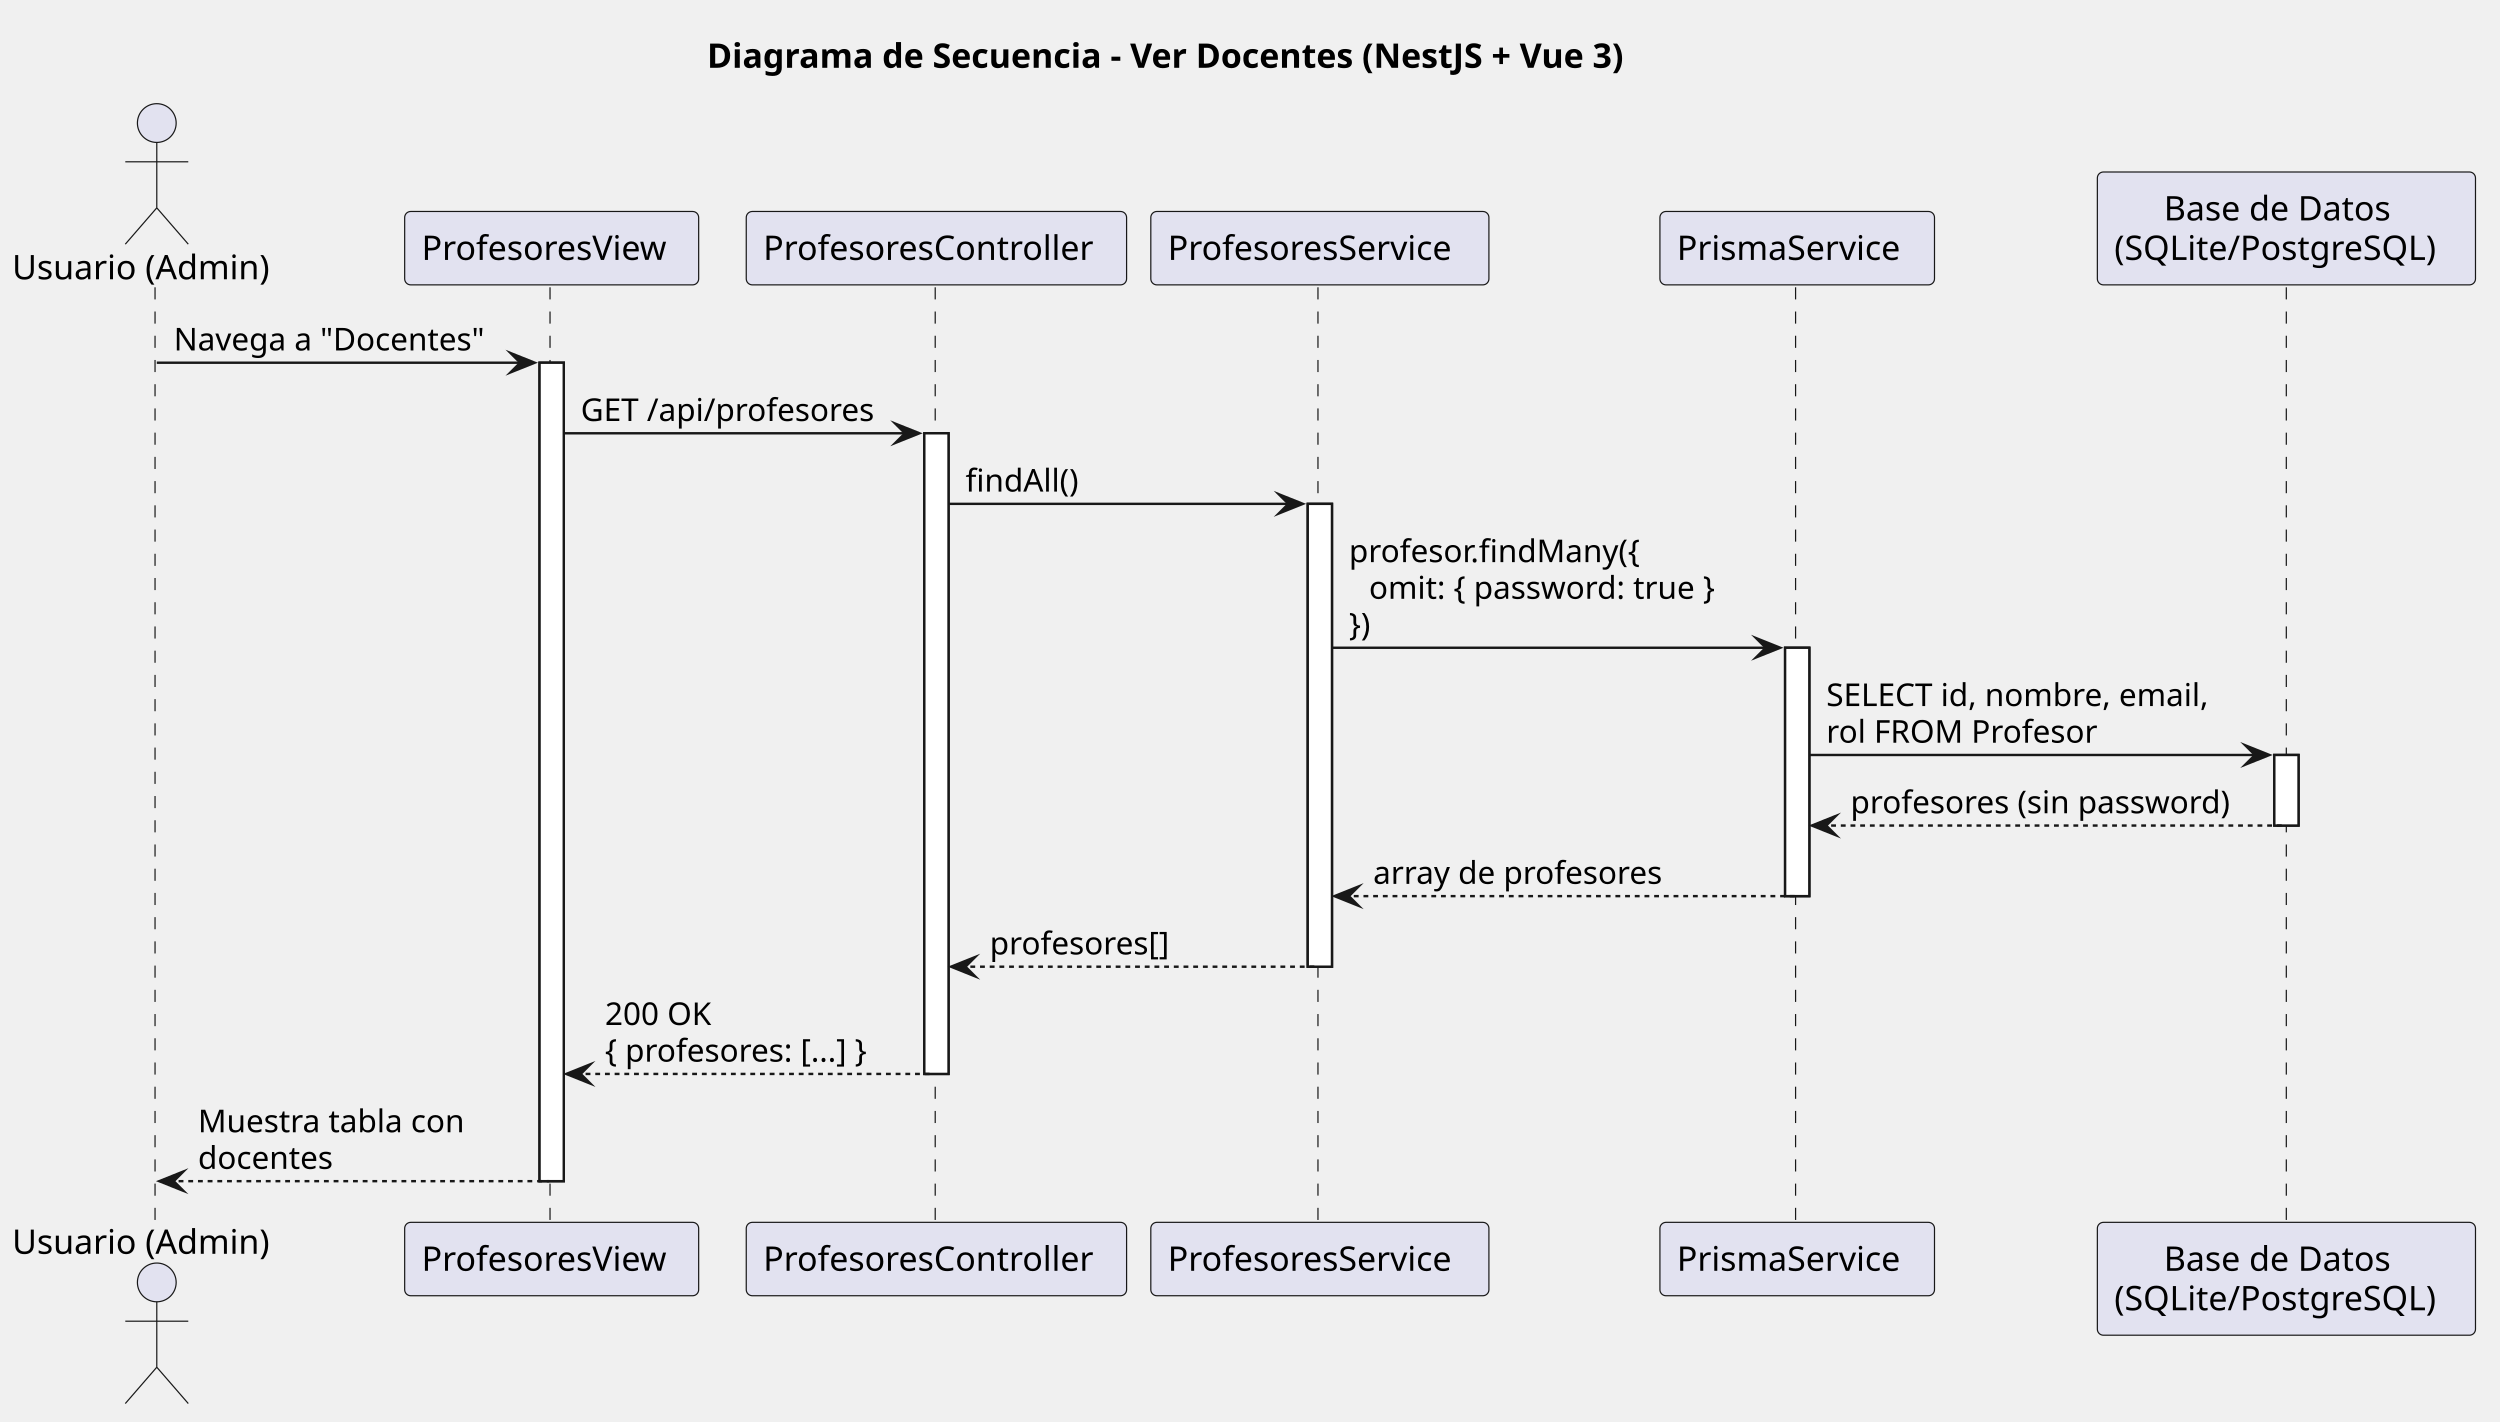
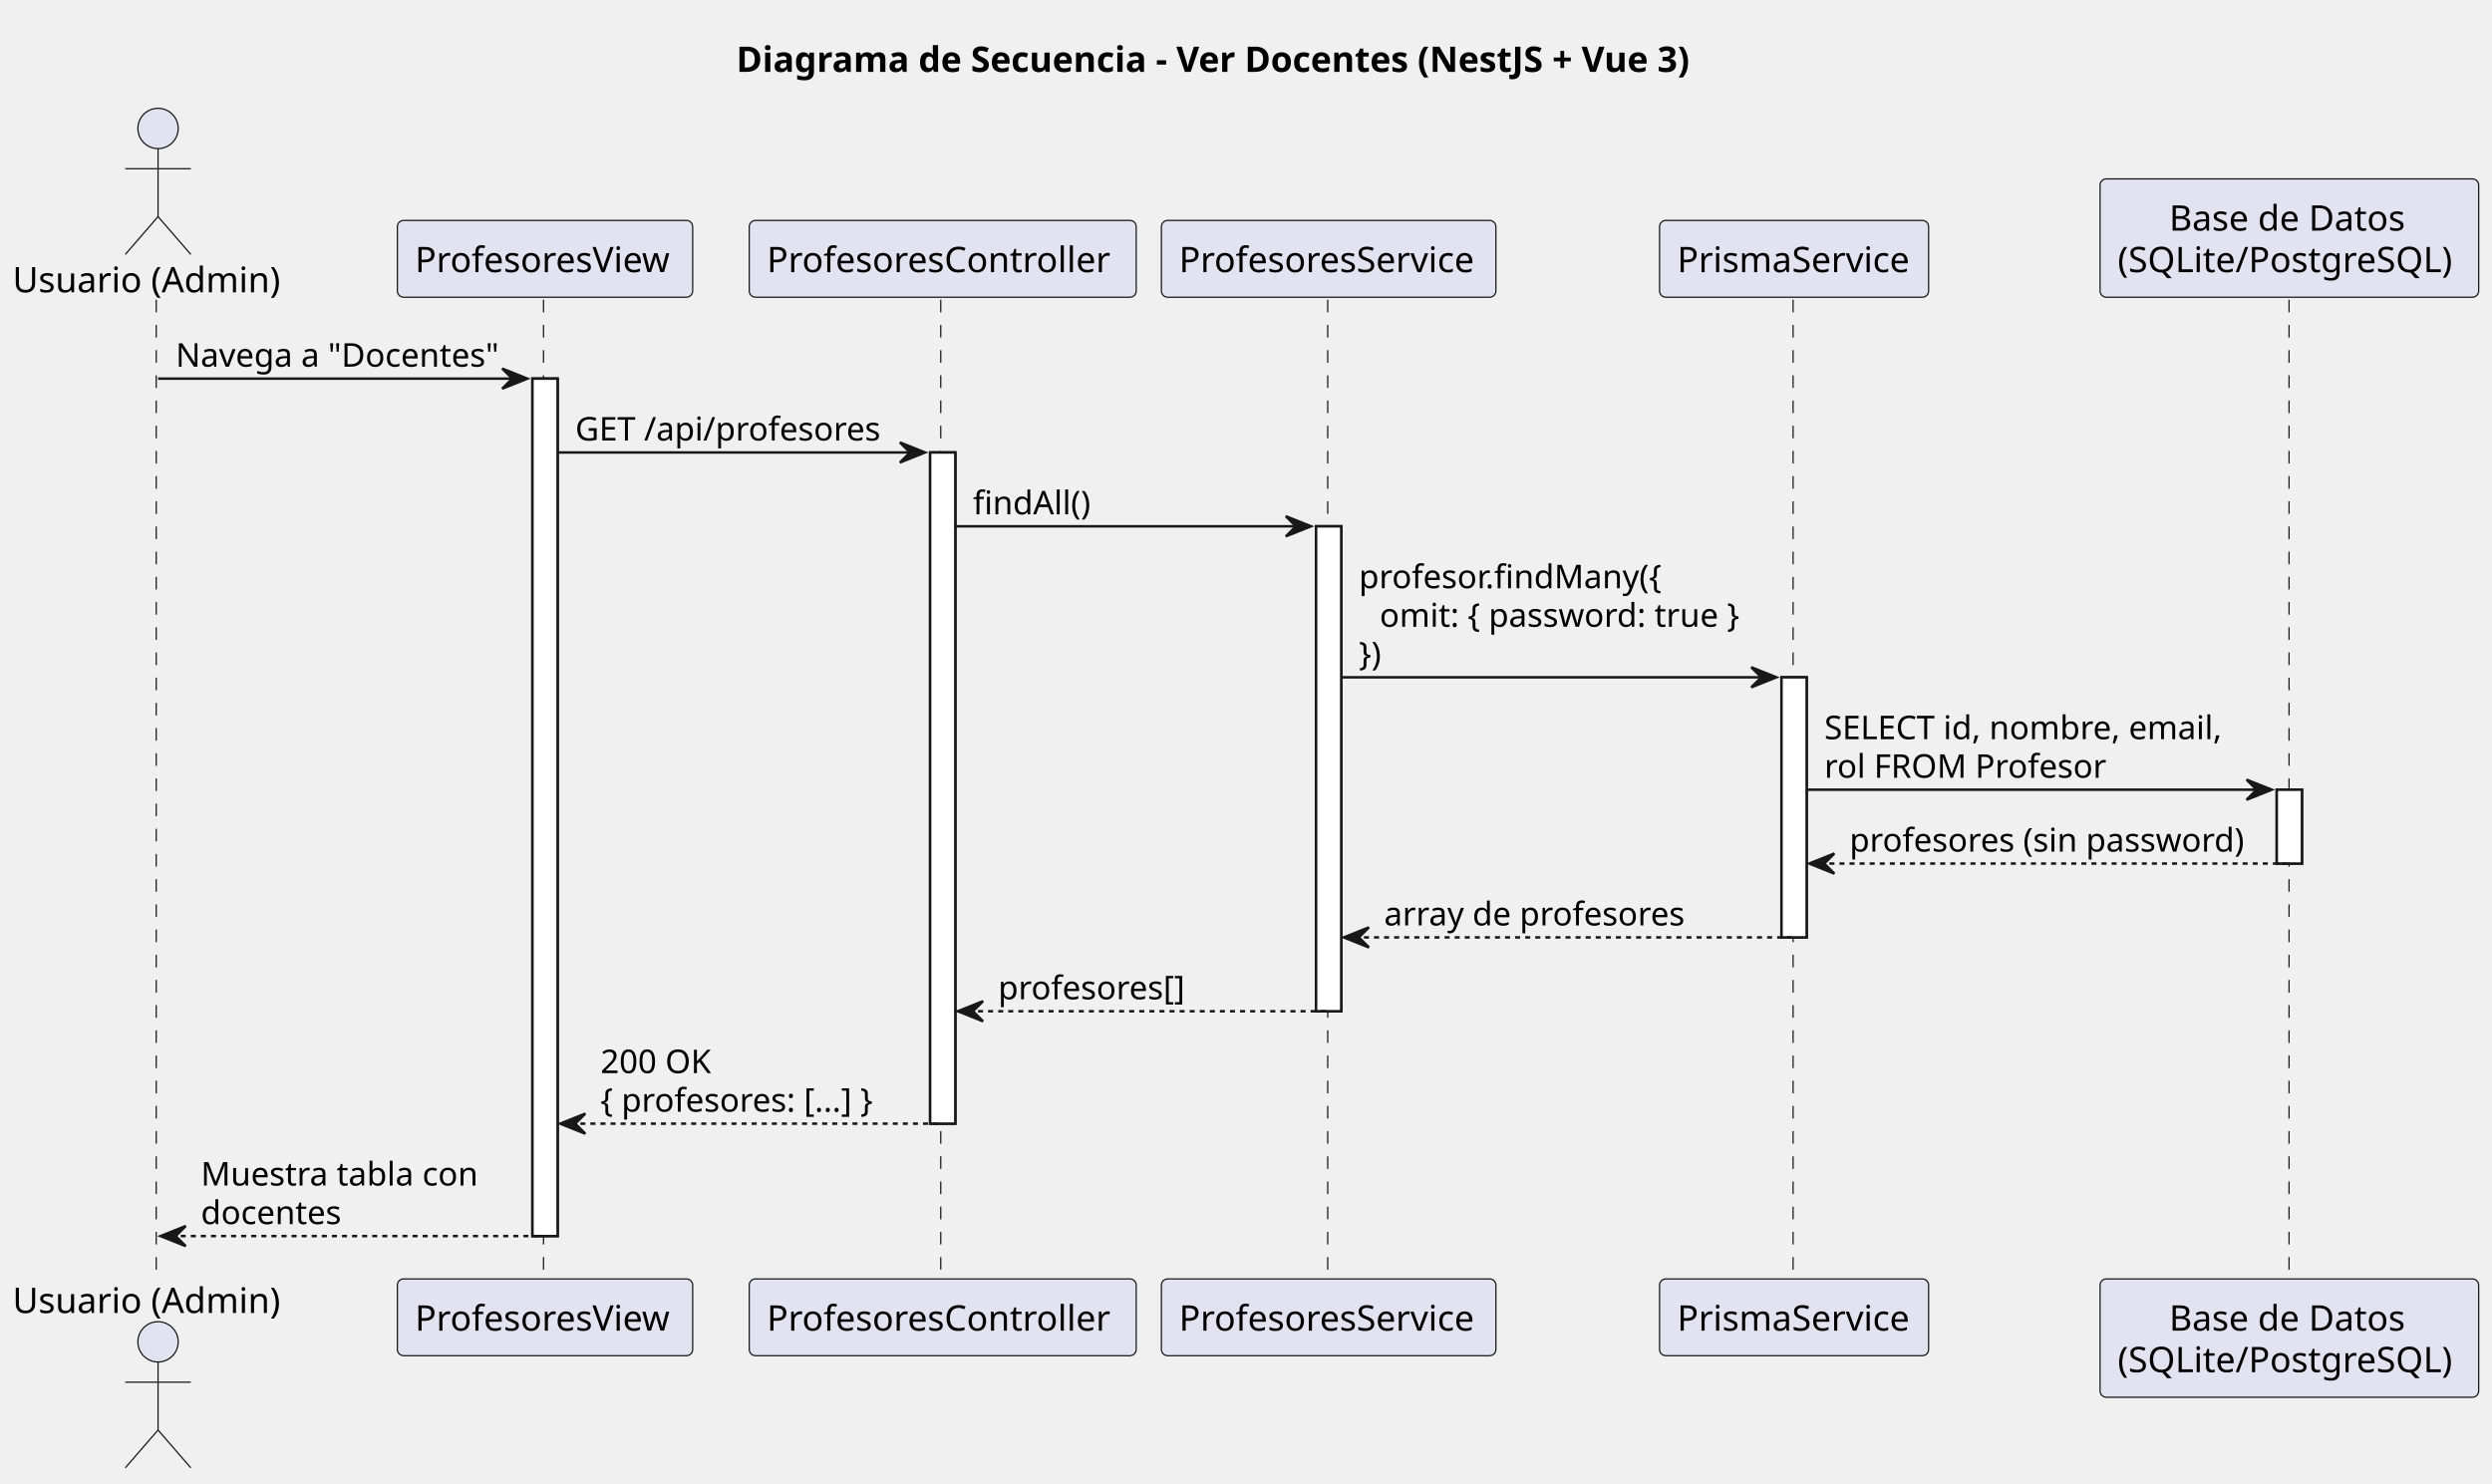
- <svg xmlns="http://www.w3.org/2000/svg" contentStyleType="text/css" data-diagram-type="SEQUENCE" height="587px" preserveAspectRatio="none" style="width:1032px;height:587px;background:#FFFFFF;" version="1.1" viewBox="0 0 1032 587" width="1032px" zoomAndPan="magnify">
+ <svg xmlns="http://www.w3.org/2000/svg" contentStyleType="text/css" height="589px" preserveAspectRatio="none" style="width:989px;height:589px;background:#FFFFFF;" version="1.1" viewBox="0 0 989 589" width="989px" zoomAndPan="magnify">
  <defs />
  <g>
-     <g class="title" data-source-line="1">
-       <text fill="#000000" font-family="sans-serif" font-size="14" font-weight="700" lengthAdjust="spacing" textLength="442.169" x="291.856" y="27.995">Diagrama de Secuencia - Ver Docentes (NestJS + Vue 3)</text>
-     </g>
-     <g>
-       <rect fill="#FFFFFF" height="337.859" style="stroke:#181818;stroke-width:1;" width="10" x="222.728" y="149.727" />
-     </g>
-     <g>
-       <rect fill="#FFFFFF" height="264.461" style="stroke:#181818;stroke-width:1;" width="10" x="381.555" y="178.859" />
-     </g>
-     <g>
-       <rect fill="#FFFFFF" height="191.062" style="stroke:#181818;stroke-width:1;" width="10" x="539.84" y="207.992" />
-     </g>
-     <g>
-       <rect fill="#FFFFFF" height="102.531" style="stroke:#181818;stroke-width:1;" width="10" x="736.888" y="267.391" />
-     </g>
-     <g>
-       <rect fill="#FFFFFF" height="29.133" style="stroke:#181818;stroke-width:1;" width="10" x="938.835" y="311.656" />
-     </g>
-     <g class="participant-lifeline" data-entity-uid="part1" data-qualified-name="User" data-source-line="3" id="part1-lifeline">
-       <g>
-         <rect fill="#000000" fill-opacity="0" height="386.992" width="8" x="60.721" y="118.594" />
-         <line style="stroke:#181818;stroke-width:0.5;stroke-dasharray:5,5;" x1="64" x2="64" y1="118.594" y2="505.586" />
-       </g>
-     </g>
-     <g class="participant-lifeline" data-entity-uid="part2" data-qualified-name="FE" data-source-line="4" id="part2-lifeline">
-       <g>
-         <rect fill="#000000" fill-opacity="0" height="386.992" width="8" x="223.728" y="118.594" />
-         <line style="stroke:#181818;stroke-width:0.5;stroke-dasharray:5,5;" x1="227.049" x2="227.049" y1="118.594" y2="505.586" />
-       </g>
-     </g>
-     <g class="participant-lifeline" data-entity-uid="part3" data-qualified-name="Controller" data-source-line="5" id="part3-lifeline">
-       <g>
-         <rect fill="#000000" fill-opacity="0" height="386.992" width="8" x="382.555" y="118.594" />
-         <line style="stroke:#181818;stroke-width:0.5;stroke-dasharray:5,5;" x1="386.055" x2="386.055" y1="118.594" y2="505.586" />
-       </g>
-     </g>
-     <g class="participant-lifeline" data-entity-uid="part4" data-qualified-name="Service" data-source-line="6" id="part4-lifeline">
-       <g>
-         <rect fill="#000000" fill-opacity="0" height="386.992" width="8" x="540.84" y="118.594" />
-         <line style="stroke:#181818;stroke-width:0.5;stroke-dasharray:5,5;" x1="544.056" x2="544.056" y1="118.594" y2="505.586" />
-       </g>
-     </g>
-     <g class="participant-lifeline" data-entity-uid="part5" data-qualified-name="Prisma" data-source-line="7" id="part5-lifeline">
-       <g>
-         <rect fill="#000000" fill-opacity="0" height="386.992" width="8" x="737.888" y="118.594" />
-         <line style="stroke:#181818;stroke-width:0.5;stroke-dasharray:5,5;" x1="741.218" x2="741.218" y1="118.594" y2="505.586" />
-       </g>
-     </g>
-     <g class="participant-lifeline" data-entity-uid="part6" data-qualified-name="DB" data-source-line="8" id="part6-lifeline">
-       <g>
-         <rect fill="#000000" fill-opacity="0" height="386.992" width="8" x="939.835" y="118.594" />
-         <line style="stroke:#181818;stroke-width:0.5;stroke-dasharray:5,5;" x1="943.789" x2="943.789" y1="118.594" y2="505.586" />
-       </g>
-     </g>
-     <g class="participant participant-head" data-entity-uid="part1" data-qualified-name="User" data-source-line="3" id="part1-head">
-       <text fill="#000000" font-family="sans-serif" font-size="14" lengthAdjust="spacing" textLength="113.442" x="5" y="115.292">Usuario (Admin)</text>
-       <ellipse cx="64.721" cy="50.797" fill="#E2E2F0" rx="8" ry="8" style="stroke:#181818;stroke-width:0.5;" />
-       <path d="M64.721,58.797 L64.721,85.797 M51.721,66.797 L77.721,66.797 M64.721,85.797 L51.721,100.797 M64.721,85.797 L77.721,100.797" fill="none" style="stroke:#181818;stroke-width:0.5;" />
-     </g>
-     <g class="participant participant-tail" data-entity-uid="part1" data-qualified-name="User" data-source-line="3" id="part1-tail">
-       <text fill="#000000" font-family="sans-serif" font-size="14" lengthAdjust="spacing" textLength="113.442" x="5" y="517.581">Usuario (Admin)</text>
-       <ellipse cx="64.721" cy="529.383" fill="#E2E2F0" rx="8" ry="8" style="stroke:#181818;stroke-width:0.5;" />
-       <path d="M64.721,537.383 L64.721,564.383 M51.721,545.383 L77.721,545.383 M64.721,564.383 L51.721,579.383 M64.721,564.383 L77.721,579.383" fill="none" style="stroke:#181818;stroke-width:0.5;" />
-     </g>
-     <g class="participant participant-head" data-entity-uid="part2" data-qualified-name="FE" data-source-line="4" id="part2-head">
-       <rect fill="#E2E2F0" height="30.297" rx="2.5" ry="2.5" style="stroke:#181818;stroke-width:0.5;" width="121.358" x="167.049" y="87.297" />
-       <text fill="#000000" font-family="sans-serif" font-size="14" lengthAdjust="spacing" textLength="107.358" x="174.049" y="107.292">ProfesoresView</text>
-     </g>
-     <g class="participant participant-tail" data-entity-uid="part2" data-qualified-name="FE" data-source-line="4" id="part2-tail">
-       <rect fill="#E2E2F0" height="30.297" rx="2.5" ry="2.5" style="stroke:#181818;stroke-width:0.5;" width="121.358" x="167.049" y="504.586" />
-       <text fill="#000000" font-family="sans-serif" font-size="14" lengthAdjust="spacing" textLength="107.358" x="174.049" y="524.581">ProfesoresView</text>
-     </g>
-     <g class="participant participant-head" data-entity-uid="part3" data-qualified-name="Controller" data-source-line="5" id="part3-head">
-       <rect fill="#E2E2F0" height="30.297" rx="2.5" ry="2.5" style="stroke:#181818;stroke-width:0.5;" width="157.001" x="308.055" y="87.297" />
-       <text fill="#000000" font-family="sans-serif" font-size="14" lengthAdjust="spacing" textLength="143.001" x="315.055" y="107.292">ProfesoresController</text>
-     </g>
-     <g class="participant participant-tail" data-entity-uid="part3" data-qualified-name="Controller" data-source-line="5" id="part3-tail">
-       <rect fill="#E2E2F0" height="30.297" rx="2.5" ry="2.5" style="stroke:#181818;stroke-width:0.5;" width="157.001" x="308.055" y="504.586" />
-       <text fill="#000000" font-family="sans-serif" font-size="14" lengthAdjust="spacing" textLength="143.001" x="315.055" y="524.581">ProfesoresController</text>
-     </g>
-     <g class="participant participant-head" data-entity-uid="part4" data-qualified-name="Service" data-source-line="6" id="part4-head">
-       <rect fill="#E2E2F0" height="30.297" rx="2.5" ry="2.5" style="stroke:#181818;stroke-width:0.5;" width="139.569" x="475.056" y="87.297" />
-       <text fill="#000000" font-family="sans-serif" font-size="14" lengthAdjust="spacing" textLength="125.569" x="482.056" y="107.292">ProfesoresService</text>
-     </g>
-     <g class="participant participant-tail" data-entity-uid="part4" data-qualified-name="Service" data-source-line="6" id="part4-tail">
-       <rect fill="#E2E2F0" height="30.297" rx="2.5" ry="2.5" style="stroke:#181818;stroke-width:0.5;" width="139.569" x="475.056" y="504.586" />
-       <text fill="#000000" font-family="sans-serif" font-size="14" lengthAdjust="spacing" textLength="125.569" x="482.056" y="524.581">ProfesoresService</text>
-     </g>
-     <g class="participant participant-head" data-entity-uid="part5" data-qualified-name="Prisma" data-source-line="7" id="part5-head">
-       <rect fill="#E2E2F0" height="30.297" rx="2.5" ry="2.5" style="stroke:#181818;stroke-width:0.5;" width="113.34" x="685.218" y="87.297" />
-       <text fill="#000000" font-family="sans-serif" font-size="14" lengthAdjust="spacing" textLength="99.34" x="692.218" y="107.292">PrismaService</text>
-     </g>
-     <g class="participant participant-tail" data-entity-uid="part5" data-qualified-name="Prisma" data-source-line="7" id="part5-tail">
-       <rect fill="#E2E2F0" height="30.297" rx="2.5" ry="2.5" style="stroke:#181818;stroke-width:0.5;" width="113.34" x="685.218" y="504.586" />
-       <text fill="#000000" font-family="sans-serif" font-size="14" lengthAdjust="spacing" textLength="99.34" x="692.218" y="524.581">PrismaService</text>
-     </g>
-     <g class="participant participant-head" data-entity-uid="part6" data-qualified-name="DB" data-source-line="8" id="part6-head">
-       <rect fill="#E2E2F0" height="46.594" rx="2.5" ry="2.5" style="stroke:#181818;stroke-width:0.5;" width="156.092" x="865.789" y="71" />
-       <text fill="#000000" font-family="sans-serif" font-size="14" lengthAdjust="spacing" textLength="101.199" x="893.235" y="90.995">Base de Datos</text>
-       <text fill="#000000" font-family="sans-serif" font-size="14" lengthAdjust="spacing" textLength="142.092" x="872.789" y="107.292">(SQLite/PostgreSQL)</text>
-     </g>
-     <g class="participant participant-tail" data-entity-uid="part6" data-qualified-name="DB" data-source-line="8" id="part6-tail">
-       <rect fill="#E2E2F0" height="46.594" rx="2.5" ry="2.5" style="stroke:#181818;stroke-width:0.5;" width="156.092" x="865.789" y="504.586" />
-       <text fill="#000000" font-family="sans-serif" font-size="14" lengthAdjust="spacing" textLength="101.199" x="893.235" y="524.581">Base de Datos</text>
-       <text fill="#000000" font-family="sans-serif" font-size="14" lengthAdjust="spacing" textLength="142.092" x="872.789" y="540.878">(SQLite/PostgreSQL)</text>
-     </g>
-     <g>
-       <rect fill="#FFFFFF" height="337.859" style="stroke:#181818;stroke-width:1;" width="10" x="222.728" y="149.727" />
-     </g>
-     <g>
-       <rect fill="#FFFFFF" height="264.461" style="stroke:#181818;stroke-width:1;" width="10" x="381.555" y="178.859" />
-     </g>
-     <g>
-       <rect fill="#FFFFFF" height="191.062" style="stroke:#181818;stroke-width:1;" width="10" x="539.84" y="207.992" />
-     </g>
-     <g>
-       <rect fill="#FFFFFF" height="102.531" style="stroke:#181818;stroke-width:1;" width="10" x="736.888" y="267.391" />
-     </g>
-     <g>
-       <rect fill="#FFFFFF" height="29.133" style="stroke:#181818;stroke-width:1;" width="10" x="938.835" y="311.656" />
-     </g>
-     <g class="message" data-entity-1="part1" data-entity-2="part2" data-source-line="10" id="msg1">
-       <polygon fill="#181818" points="210.728,145.727,220.728,149.727,210.728,153.727,214.728,149.727" style="stroke:#181818;stroke-width:1;stroke-linejoin:miter;stroke-miterlimit:10;" />
-       <line style="stroke:#181818;stroke-width:1;" x1="64.721" x2="216.728" y1="149.727" y2="149.727" />
-       <text fill="#000000" font-family="sans-serif" font-size="13" lengthAdjust="spacing" textLength="139.007" x="71.721" y="144.661">Navega a "Docentes"</text>
-     </g>
-     <g class="message" data-entity-1="part2" data-entity-2="part3" data-source-line="13" id="msg2">
-       <polygon fill="#181818" points="369.555,174.859,379.555,178.859,369.555,182.859,373.555,178.859" style="stroke:#181818;stroke-width:1;stroke-linejoin:miter;stroke-miterlimit:10;" />
-       <line style="stroke:#181818;stroke-width:1;" x1="232.728" x2="375.555" y1="178.859" y2="178.859" />
-       <text fill="#000000" font-family="sans-serif" font-size="13" lengthAdjust="spacing" textLength="127.918" x="239.728" y="173.793">GET /api/profesores</text>
-     </g>
-     <g class="message" data-entity-1="part3" data-entity-2="part4" data-source-line="16" id="msg3">
-       <polygon fill="#181818" points="527.84,203.992,537.84,207.992,527.84,211.992,531.84,207.992" style="stroke:#181818;stroke-width:1;stroke-linejoin:miter;stroke-miterlimit:10;" />
-       <line style="stroke:#181818;stroke-width:1;" x1="391.555" x2="533.84" y1="207.992" y2="207.992" />
-       <text fill="#000000" font-family="sans-serif" font-size="13" lengthAdjust="spacing" textLength="50.94" x="398.555" y="202.926">findAll()</text>
-     </g>
-     <g class="message" data-entity-1="part4" data-entity-2="part5" data-source-line="19" id="msg4">
-       <polygon fill="#181818" points="724.888,263.391,734.888,267.391,724.888,271.391,728.888,267.391" style="stroke:#181818;stroke-width:1;stroke-linejoin:miter;stroke-miterlimit:10;" />
-       <line style="stroke:#181818;stroke-width:1;" x1="549.84" x2="730.888" y1="267.391" y2="267.391" />
-       <text fill="#000000" font-family="sans-serif" font-size="13" lengthAdjust="spacing" textLength="131.466" x="556.84" y="232.059">profesor.findMany({</text>
-       <text fill="#000000" font-family="sans-serif" font-size="13" lengthAdjust="spacing" textLength="159.783" x="565.105" y="247.192">omit: { password: true }</text>
-       <text fill="#000000" font-family="sans-serif" font-size="13" lengthAdjust="spacing" textLength="13.343" x="556.84" y="262.325">})</text>
-     </g>
-     <g class="message" data-entity-1="part5" data-entity-2="part6" data-source-line="21" id="msg5">
-       <polygon fill="#181818" points="926.835,307.656,936.835,311.656,926.835,315.656,930.835,311.656" style="stroke:#181818;stroke-width:1;stroke-linejoin:miter;stroke-miterlimit:10;" />
-       <line style="stroke:#181818;stroke-width:1;" x1="746.888" x2="932.835" y1="311.656" y2="311.656" />
-       <text fill="#000000" font-family="sans-serif" font-size="13" lengthAdjust="spacing" textLength="171.901" x="753.888" y="291.457">SELECT id, nombre, email,</text>
-       <text fill="#000000" font-family="sans-serif" font-size="13" lengthAdjust="spacing" textLength="116.918" x="753.888" y="306.59">rol FROM Profesor</text>
-     </g>
-     <g class="message" data-entity-1="part6" data-entity-2="part5" data-source-line="23" id="msg6">
-       <polygon fill="#181818" points="757.888,336.789,747.888,340.789,757.888,344.789,753.888,340.789" style="stroke:#181818;stroke-width:1;stroke-linejoin:miter;stroke-miterlimit:10;" />
-       <line style="stroke:#181818;stroke-width:1;stroke-dasharray:2,2;" x1="751.888" x2="942.835" y1="340.789" y2="340.789" />
-       <text fill="#000000" font-family="sans-serif" font-size="13" lengthAdjust="spacing" textLength="167.946" x="763.888" y="335.723">profesores (sin password)</text>
-     </g>
-     <g class="message" data-entity-1="part5" data-entity-2="part4" data-source-line="25" id="msg7">
-       <polygon fill="#181818" points="560.84,365.922,550.84,369.922,560.84,373.922,556.84,369.922" style="stroke:#181818;stroke-width:1;stroke-linejoin:miter;stroke-miterlimit:10;" />
-       <line style="stroke:#181818;stroke-width:1;stroke-dasharray:2,2;" x1="554.84" x2="740.888" y1="369.922" y2="369.922" />
-       <text fill="#000000" font-family="sans-serif" font-size="13" lengthAdjust="spacing" textLength="127.797" x="566.84" y="364.856">array de profesores</text>
-     </g>
-     <g class="message" data-entity-1="part4" data-entity-2="part3" data-source-line="28" id="msg8">
-       <polygon fill="#181818" points="402.555,395.055,392.555,399.055,402.555,403.055,398.555,399.055" style="stroke:#181818;stroke-width:1;stroke-linejoin:miter;stroke-miterlimit:10;" />
-       <line style="stroke:#181818;stroke-width:1;stroke-dasharray:2,2;" x1="396.555" x2="543.84" y1="399.055" y2="399.055" />
-       <text fill="#000000" font-family="sans-serif" font-size="13" lengthAdjust="spacing" textLength="79.111" x="408.555" y="393.989">profesores[]</text>
-     </g>
-     <g class="message" data-entity-1="part3" data-entity-2="part2" data-source-line="30" id="msg9">
-       <polygon fill="#181818" points="243.728,439.32,233.728,443.32,243.728,447.32,239.728,443.32" style="stroke:#181818;stroke-width:1;stroke-linejoin:miter;stroke-miterlimit:10;" />
-       <line style="stroke:#181818;stroke-width:1;stroke-dasharray:2,2;" x1="237.728" x2="385.555" y1="443.32" y2="443.32" />
-       <text fill="#000000" font-family="sans-serif" font-size="13" lengthAdjust="spacing" textLength="47.703" x="249.728" y="423.122">200 OK</text>
-       <text fill="#000000" font-family="sans-serif" font-size="13" lengthAdjust="spacing" textLength="124.827" x="249.728" y="438.254">{ profesores: [...] }</text>
-     </g>
-     <g class="message" data-entity-1="part2" data-entity-2="part1" data-source-line="33" id="msg10">
-       <polygon fill="#181818" points="75.721,483.586,65.721,487.586,75.721,491.586,71.721,487.586" style="stroke:#181818;stroke-width:1;stroke-linejoin:miter;stroke-miterlimit:10;" />
-       <line style="stroke:#181818;stroke-width:1;stroke-dasharray:2,2;" x1="69.721" x2="226.728" y1="487.586" y2="487.586" />
-       <text fill="#000000" font-family="sans-serif" font-size="13" lengthAdjust="spacing" textLength="117.133" x="81.721" y="467.387">Muestra tabla con</text>
-       <text fill="#000000" font-family="sans-serif" font-size="13" lengthAdjust="spacing" textLength="59.459" x="81.721" y="482.52">docentes</text>
-     </g>
+     <text fill="#000000" font-family="sans-serif" font-size="14" font-weight="bold" lengthAdjust="spacing" textLength="403.32" x="292.195" y="28.535">Diagrama de Secuencia - Ver Docentes (NestJS + Vue 3)</text>
+     <rect fill="#FFFFFF" height="340.348" style="stroke:#181818;stroke-width:1.0;" width="10" x="211.303" y="150.287" />
+     <rect fill="#FFFFFF" height="266.416" style="stroke:#181818;stroke-width:1.0;" width="10" x="369.141" y="179.598" />
+     <rect fill="#FFFFFF" height="192.484" style="stroke:#181818;stroke-width:1.0;" width="10" x="522.303" y="208.908" />
+     <rect fill="#FFFFFF" height="103.242" style="stroke:#181818;stroke-width:1.0;" width="10" x="707.017" y="268.84" />
+     <rect fill="#FFFFFF" height="29.311" style="stroke:#181818;stroke-width:1.0;" width="10" x="903.581" y="313.461" />
+     <line style="stroke:#181818;stroke-width:0.5;stroke-dasharray:5.0,5.0;" x1="62" x2="62" y1="118.977" y2="508.635" />
+     <line style="stroke:#181818;stroke-width:0.5;stroke-dasharray:5.0,5.0;" x1="215.702" x2="215.702" y1="118.977" y2="508.635" />
+     <line style="stroke:#181818;stroke-width:0.5;stroke-dasharray:5.0,5.0;" x1="373.353" x2="373.353" y1="118.977" y2="508.635" />
+     <line style="stroke:#181818;stroke-width:0.5;stroke-dasharray:5.0,5.0;" x1="526.929" x2="526.929" y1="118.977" y2="508.635" />
+     <line style="stroke:#181818;stroke-width:0.5;stroke-dasharray:5.0,5.0;" x1="711.625" x2="711.625" y1="118.977" y2="508.635" />
+     <line style="stroke:#181818;stroke-width:0.5;stroke-dasharray:5.0,5.0;" x1="908.45" x2="908.45" y1="118.977" y2="508.635" />
+     <text fill="#000000" font-family="sans-serif" font-size="14" lengthAdjust="spacing" textLength="109.443" x="5" y="116.023">Usuario (Admin)</text>
+     <ellipse cx="62.722" cy="50.988" fill="#E2E2F0" rx="8" ry="8" style="stroke:#181818;stroke-width:0.5;" />
+     <path d="M62.722,58.988 L62.722,85.988 M49.722,66.988 L75.722,66.988 M62.722,85.988 L49.722,100.988 M62.722,85.988 L75.722,100.988 " fill="none" style="stroke:#181818;stroke-width:0.5;" />
+     <text fill="#000000" font-family="sans-serif" font-size="14" lengthAdjust="spacing" textLength="109.443" x="5" y="521.17">Usuario (Admin)</text>
+     <ellipse cx="62.722" cy="532.623" fill="#E2E2F0" rx="8" ry="8" style="stroke:#181818;stroke-width:0.5;" />
+     <path d="M62.722,540.623 L62.722,567.623 M49.722,548.623 L75.722,548.623 M62.722,567.623 L49.722,582.623 M62.722,567.623 L75.722,582.623 " fill="none" style="stroke:#181818;stroke-width:0.5;" />
+     <rect fill="#E2E2F0" height="30.488" rx="2.5" ry="2.5" style="stroke:#181818;stroke-width:0.5;" width="117.202" x="157.702" y="87.488" />
+     <text fill="#000000" font-family="sans-serif" font-size="14" lengthAdjust="spacing" textLength="103.202" x="164.702" y="108.023">ProfesoresView</text>
+     <rect fill="#E2E2F0" height="30.488" rx="2.5" ry="2.5" style="stroke:#181818;stroke-width:0.5;" width="117.202" x="157.702" y="507.635" />
+     <text fill="#000000" font-family="sans-serif" font-size="14" lengthAdjust="spacing" textLength="103.202" x="164.702" y="528.17">ProfesoresView</text>
+     <rect fill="#E2E2F0" height="30.488" rx="2.5" ry="2.5" style="stroke:#181818;stroke-width:0.5;" width="153.576" x="297.353" y="87.488" />
+     <text fill="#000000" font-family="sans-serif" font-size="14" lengthAdjust="spacing" textLength="139.576" x="304.353" y="108.023">ProfesoresController</text>
+     <rect fill="#E2E2F0" height="30.488" rx="2.5" ry="2.5" style="stroke:#181818;stroke-width:0.5;" width="153.576" x="297.353" y="507.635" />
+     <text fill="#000000" font-family="sans-serif" font-size="14" lengthAdjust="spacing" textLength="139.576" x="304.353" y="528.17">ProfesoresController</text>
+     <rect fill="#E2E2F0" height="30.488" rx="2.5" ry="2.5" style="stroke:#181818;stroke-width:0.5;" width="132.747" x="460.929" y="87.488" />
+     <text fill="#000000" font-family="sans-serif" font-size="14" lengthAdjust="spacing" textLength="118.747" x="467.929" y="108.023">ProfesoresService</text>
+     <rect fill="#E2E2F0" height="30.488" rx="2.5" ry="2.5" style="stroke:#181818;stroke-width:0.5;" width="132.747" x="460.929" y="507.635" />
+     <text fill="#000000" font-family="sans-serif" font-size="14" lengthAdjust="spacing" textLength="118.747" x="467.929" y="528.17">ProfesoresService</text>
+     <rect fill="#E2E2F0" height="30.488" rx="2.5" ry="2.5" style="stroke:#181818;stroke-width:0.5;" width="106.784" x="658.625" y="87.488" />
+     <text fill="#000000" font-family="sans-serif" font-size="14" lengthAdjust="spacing" textLength="92.784" x="665.625" y="108.023">PrismaService</text>
+     <rect fill="#E2E2F0" height="30.488" rx="2.5" ry="2.5" style="stroke:#181818;stroke-width:0.5;" width="106.784" x="658.625" y="507.635" />
+     <text fill="#000000" font-family="sans-serif" font-size="14" lengthAdjust="spacing" textLength="92.784" x="665.625" y="528.17">PrismaService</text>
+     <rect fill="#E2E2F0" height="46.977" rx="2.5" ry="2.5" style="stroke:#181818;stroke-width:0.5;" width="150.261" x="833.45" y="71" />
+     <text fill="#000000" font-family="sans-serif" font-size="14" lengthAdjust="spacing" textLength="95.382" x="860.89" y="91.535">Base de Datos</text>
+     <text fill="#000000" font-family="sans-serif" font-size="14" lengthAdjust="spacing" textLength="136.261" x="840.45" y="108.023">(SQLite/PostgreSQL)</text>
+     <rect fill="#E2E2F0" height="46.977" rx="2.5" ry="2.5" style="stroke:#181818;stroke-width:0.5;" width="150.261" x="833.45" y="507.635" />
+     <text fill="#000000" font-family="sans-serif" font-size="14" lengthAdjust="spacing" textLength="95.382" x="860.89" y="528.17">Base de Datos</text>
+     <text fill="#000000" font-family="sans-serif" font-size="14" lengthAdjust="spacing" textLength="136.261" x="840.45" y="544.658">(SQLite/PostgreSQL)</text>
+     <rect fill="#FFFFFF" height="340.348" style="stroke:#181818;stroke-width:1.0;" width="10" x="211.303" y="150.287" />
+     <rect fill="#FFFFFF" height="266.416" style="stroke:#181818;stroke-width:1.0;" width="10" x="369.141" y="179.598" />
+     <rect fill="#FFFFFF" height="192.484" style="stroke:#181818;stroke-width:1.0;" width="10" x="522.303" y="208.908" />
+     <rect fill="#FFFFFF" height="103.242" style="stroke:#181818;stroke-width:1.0;" width="10" x="707.017" y="268.84" />
+     <rect fill="#FFFFFF" height="29.311" style="stroke:#181818;stroke-width:1.0;" width="10" x="903.581" y="313.461" />
+     <polygon fill="#181818" points="199.303,146.287,209.303,150.287,199.303,154.287,203.303,150.287" style="stroke:#181818;stroke-width:1.0;" />
+     <line style="stroke:#181818;stroke-width:1.0;" x1="62.722" x2="205.303" y1="150.287" y2="150.287" />
+     <text fill="#000000" font-family="sans-serif" font-size="13" lengthAdjust="spacing" textLength="129.581" x="69.722" y="145.545">Navega a "Docentes"</text>
+     <polygon fill="#181818" points="357.141,175.598,367.141,179.598,357.141,183.598,361.141,179.598" style="stroke:#181818;stroke-width:1.0;" />
+     <line style="stroke:#181818;stroke-width:1.0;" x1="221.303" x2="363.141" y1="179.598" y2="179.598" />
+     <text fill="#000000" font-family="sans-serif" font-size="13" lengthAdjust="spacing" textLength="128.838" x="228.303" y="174.856">GET /api/profesores</text>
+     <polygon fill="#181818" points="510.303,204.908,520.303,208.908,510.303,212.908,514.303,208.908" style="stroke:#181818;stroke-width:1.0;" />
+     <line style="stroke:#181818;stroke-width:1.0;" x1="379.141" x2="516.303" y1="208.908" y2="208.908" />
+     <text fill="#000000" font-family="sans-serif" font-size="13" lengthAdjust="spacing" textLength="49.727" x="386.141" y="204.166">findAll()</text>
+     <polygon fill="#181818" points="695.017,264.84,705.017,268.84,695.017,272.84,699.017,268.84" style="stroke:#181818;stroke-width:1.0;" />
+     <line style="stroke:#181818;stroke-width:1.0;" x1="532.303" x2="701.017" y1="268.84" y2="268.84" />
+     <text fill="#000000" font-family="sans-serif" font-size="13" lengthAdjust="spacing" textLength="124.033" x="539.303" y="233.477">profesor.findMany({</text>
+     <text fill="#000000" font-family="sans-serif" font-size="13" lengthAdjust="spacing" textLength="147.488" x="547.529" y="248.787">omit: { password: true }</text>
+     <text fill="#000000" font-family="sans-serif" font-size="13" lengthAdjust="spacing" textLength="8.455" x="539.303" y="264.098">})</text>
+     <polygon fill="#181818" points="891.581,309.461,901.581,313.461,891.581,317.461,895.581,313.461" style="stroke:#181818;stroke-width:1.0;" />
+     <line style="stroke:#181818;stroke-width:1.0;" x1="717.017" x2="897.581" y1="313.461" y2="313.461" />
+     <text fill="#000000" font-family="sans-serif" font-size="13" lengthAdjust="spacing" textLength="164.868" x="724.017" y="293.408">SELECT id, nombre, email,</text>
+     <text fill="#000000" font-family="sans-serif" font-size="13" lengthAdjust="spacing" textLength="114.22" x="724.017" y="308.719">rol FROM Profesor</text>
+     <polygon fill="#181818" points="728.017,338.772,718.017,342.772,728.017,346.772,724.017,342.772" style="stroke:#181818;stroke-width:1.0;" />
+     <line style="stroke:#181818;stroke-width:1.0;stroke-dasharray:2.0,2.0;" x1="722.017" x2="907.581" y1="342.772" y2="342.772" />
+     <text fill="#000000" font-family="sans-serif" font-size="13" lengthAdjust="spacing" textLength="162.564" x="734.017" y="338.029">profesores (sin password)</text>
+     <polygon fill="#181818" points="543.303,368.082,533.303,372.082,543.303,376.082,539.303,372.082" style="stroke:#181818;stroke-width:1.0;" />
+     <line style="stroke:#181818;stroke-width:1.0;stroke-dasharray:2.0,2.0;" x1="537.303" x2="711.017" y1="372.082" y2="372.082" />
+     <text fill="#000000" font-family="sans-serif" font-size="13" lengthAdjust="spacing" textLength="122.751" x="549.303" y="367.34">array de profesores</text>
+     <polygon fill="#181818" points="390.141,397.393,380.141,401.393,390.141,405.393,386.141,401.393" style="stroke:#181818;stroke-width:1.0;" />
+     <line style="stroke:#181818;stroke-width:1.0;stroke-dasharray:2.0,2.0;" x1="384.141" x2="526.303" y1="401.393" y2="401.393" />
+     <text fill="#000000" font-family="sans-serif" font-size="13" lengthAdjust="spacing" textLength="75.766" x="396.141" y="396.65">profesores[]</text>
+     <polygon fill="#181818" points="232.303,442.014,222.303,446.014,232.303,450.014,228.303,446.014" style="stroke:#181818;stroke-width:1.0;" />
+     <line style="stroke:#181818;stroke-width:1.0;stroke-dasharray:2.0,2.0;" x1="226.303" x2="373.141" y1="446.014" y2="446.014" />
+     <text fill="#000000" font-family="sans-serif" font-size="13" lengthAdjust="spacing" textLength="47.36" x="238.303" y="425.961">200 OK</text>
+     <text fill="#000000" font-family="sans-serif" font-size="13" lengthAdjust="spacing" textLength="113.014" x="238.303" y="441.272">{ profesores: [...] }</text>
+     <polygon fill="#181818" points="73.722,486.635,63.722,490.635,73.722,494.635,69.722,490.635" style="stroke:#181818;stroke-width:1.0;" />
+     <line style="stroke:#181818;stroke-width:1.0;stroke-dasharray:2.0,2.0;" x1="67.722" x2="215.303" y1="490.635" y2="490.635" />
+     <text fill="#000000" font-family="sans-serif" font-size="13" lengthAdjust="spacing" textLength="112.595" x="79.722" y="470.582">Muestra tabla con</text>
+     <text fill="#000000" font-family="sans-serif" font-size="13" lengthAdjust="spacing" textLength="56.869" x="79.722" y="485.893">docentes</text>
  </g>
</svg>
